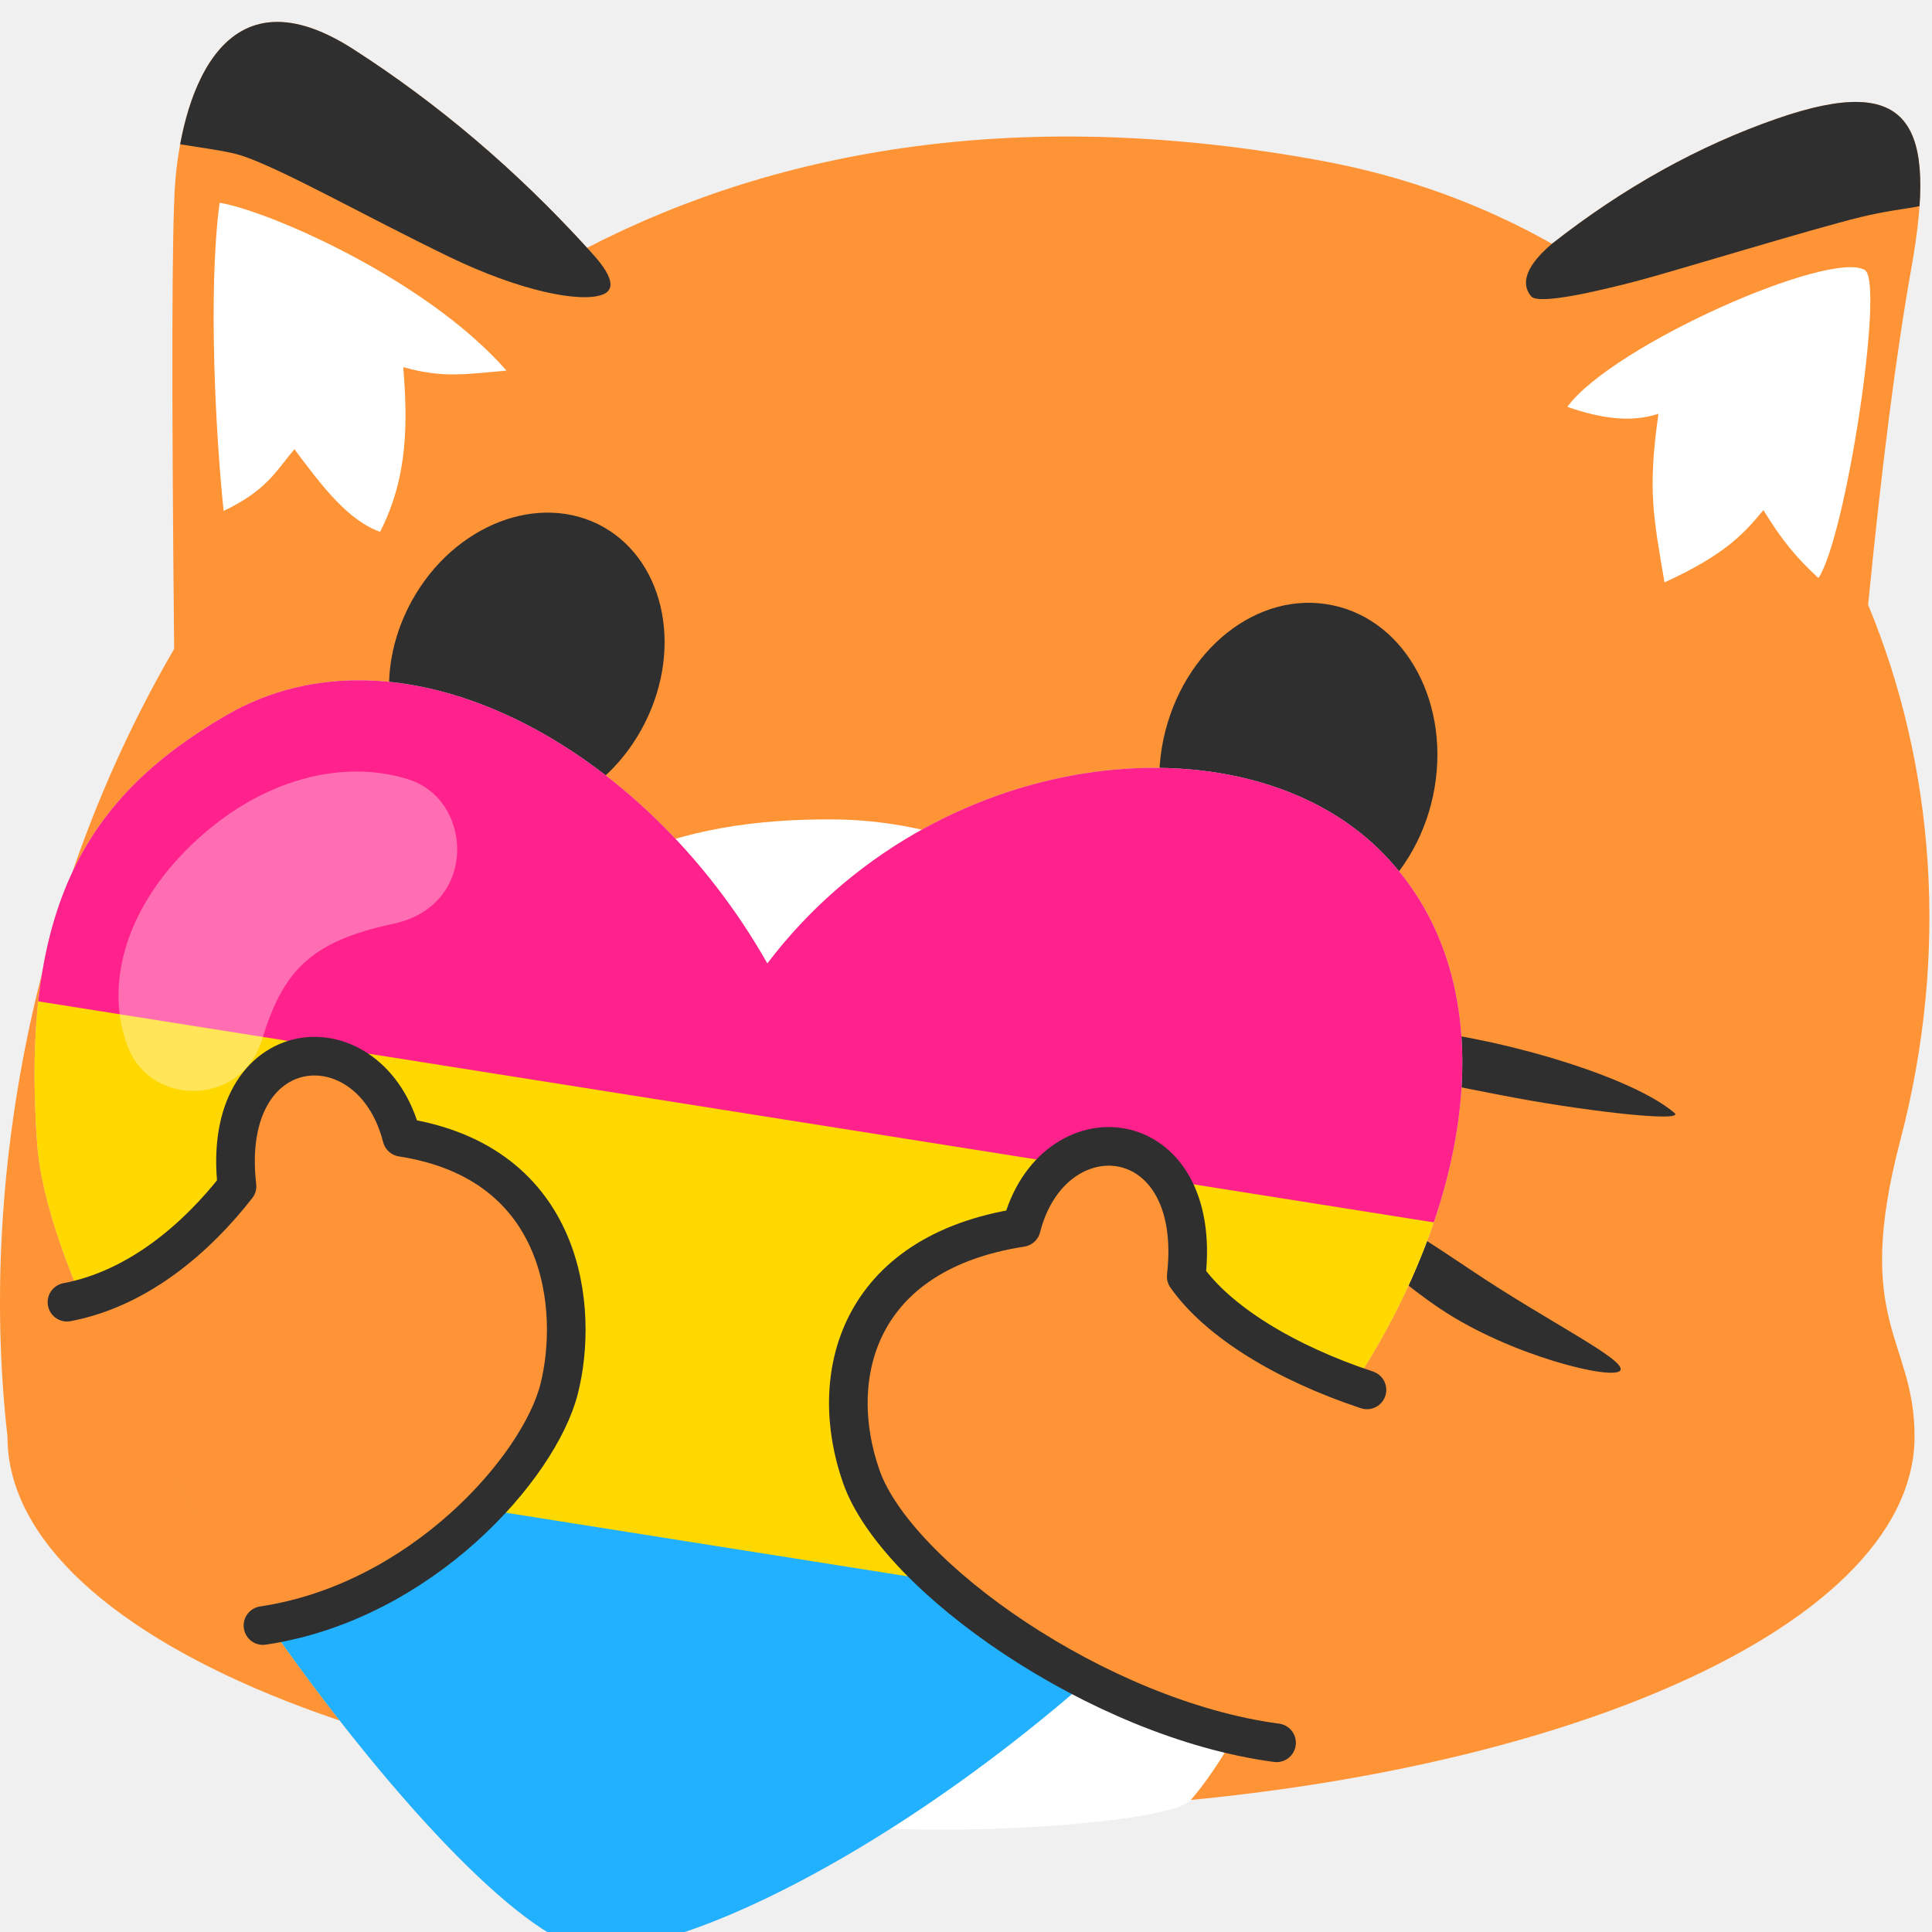
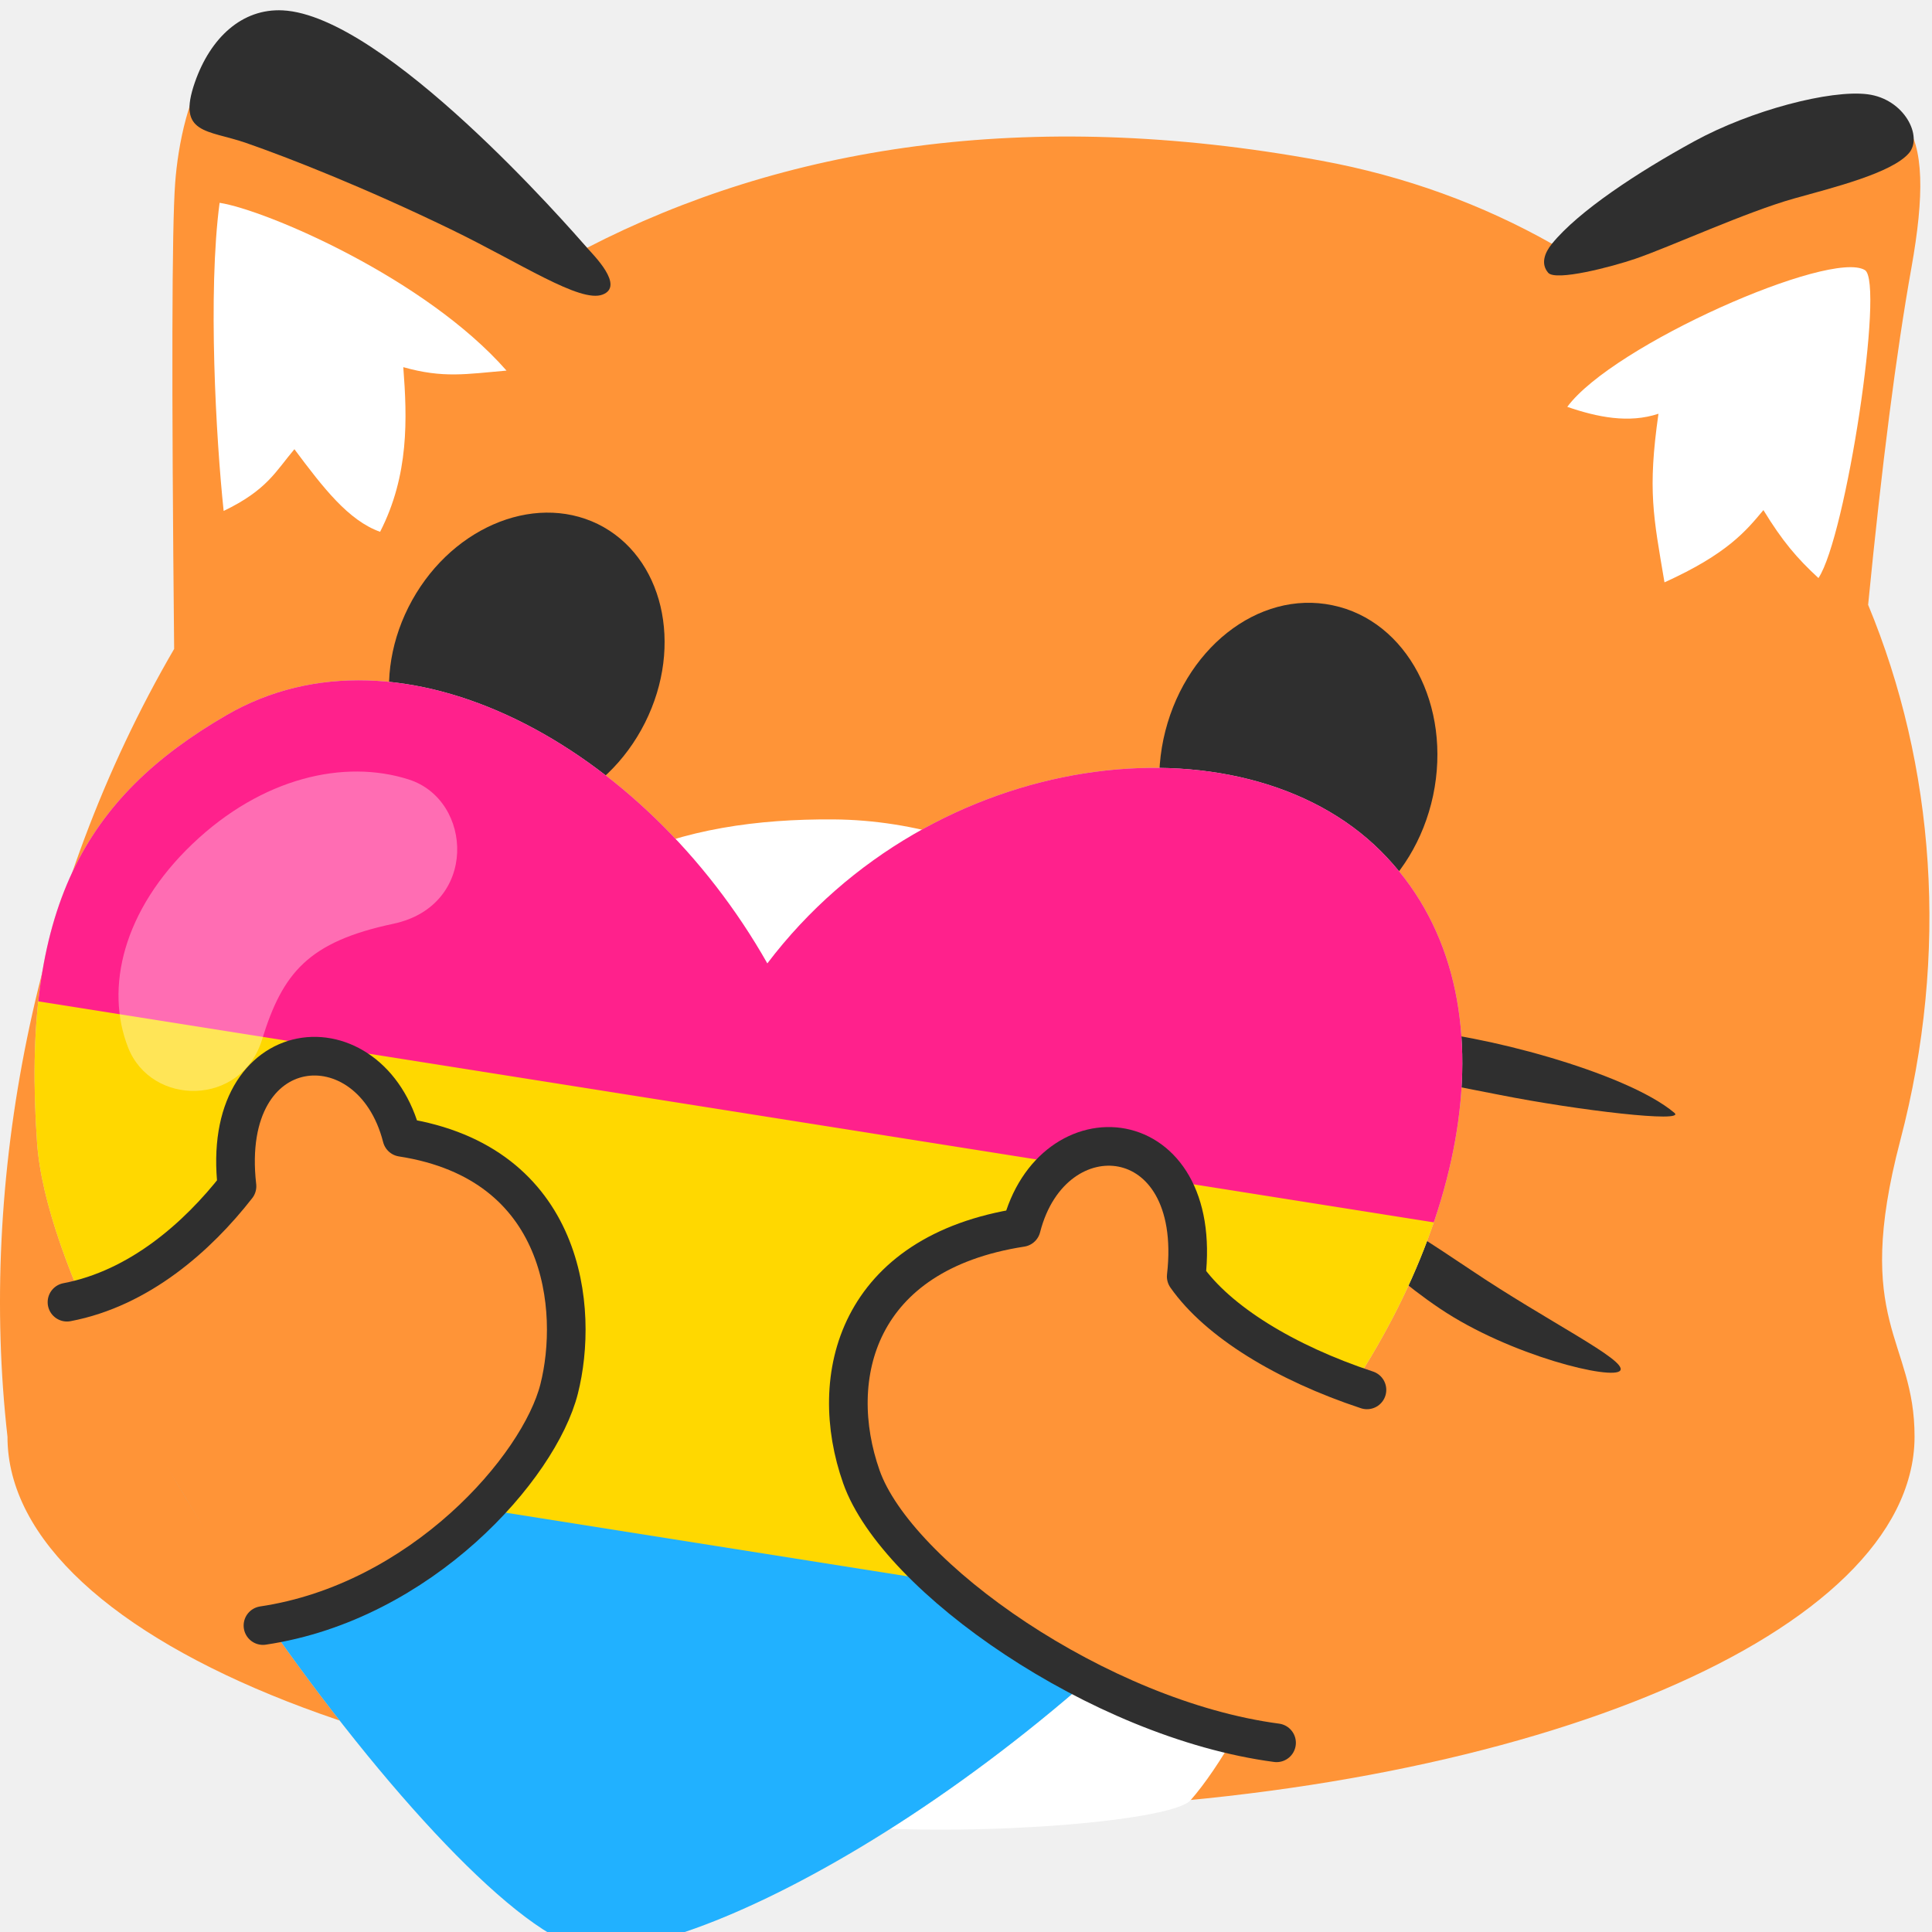
<svg xmlns="http://www.w3.org/2000/svg" width="128px" height="128px" viewBox="0 0 750 750" style="shape-rendering: geometricPrecision">
  <g id="foxcat-pansexual-heart">
    <g id="foxcatblob" transform="translate(0,8.508816)" fill="none">
      <g id="Body">
-         <clipPath id="body-mask" maskUnits="userSpaceOnUse">
-           <use href="#body" height="100%" width="100%" />
-         </clipPath>
        <path id="body" fill="#ff9437" d="M227.907,87.691 C303.535,48.64 398.331,32.785 512.805,53.856 C545.561,59.865 575.596,70.937 602.463,86.121 C630.355,64.247 659.534,48.037 690,37.491 C742,19.491 752,39.491 742,95.491 C736.144,128.284 730.546,171.877 725.204,226.273 C751.04,288.613 756.818,361.338 737.696,434.165 C718.989,505.308 743.284,511.074 743.226,549.205 C743.226,554.207 742.578,559.15 741.284,564.034 C722.342,637.236 564.748,694.491 373.093,694.491 C168.614,694.491 2.902,629.41 2.902,549.205 C-8.3,450.296 12.857,337.343 67.602,243.405 C66.574,140.127 66.707,79.822 68,62.491 C70.162,33.524 84,-23.509 137,10.491 C169.904,31.599 200.206,57.333 227.907,87.691 Z" />
        <path id="stomach-floof" fill="white" d="m 130.764,508.453 c 14.299,6.367 21.31,11.98 32.57,26.136 -13.297,-33.305 -14.393,-89.969 13.681,-144.854 32.913,-64.345 87.574,-80.551 146.506,-80.15 62.914,0.428 128.613,39.441 152.426,104.493 24.409,66.679 20.551,124.35 -0.489,142.28 21.226,-5.446 25.183,-7.569 38.938,-8.014 2.894,46.543 -29.825,116.329 -52.21,141.991 -6.785,7.779 -78.321,14.257 -134.308,10.153 -55.987,-4.103 -156.123,-20.307 -161.521,-30.73 -27.187,-52.497 -31.142,-104.123 -35.594,-161.305 z" />
        <path id="ear-floof-right" fill="white" d="m 86.821,189.842 c -2.952,-27.83 -6.196,-84.866 -1.572,-119.62 17.738,2.73 79.763,29.115 111.38,65.136 -15.75,1.353 -24.507,3.039 -40.071,-1.336 1.527,19.895 2.275,41.883 -9.003,63.919 -12.299,-4.394 -22.025,-17.019 -33.268,-32.068 -7.346,8.682 -10.584,15.833 -27.467,23.969 z" />
        <path id="ear-floof-left" fill="white" d="m 608.417,149.437 c 17.698,-24.043 102.243,-61.188 115.539,-53.095 7.68,4.675 -7.346,103.518 -18.032,119.546 -8.348,-7.68 -14.025,-14.359 -21.371,-26.38 -6.679,8.014 -14.025,17.03 -38.402,28.05 -4.341,-25.712 -6.578,-35.686 -2.337,-65.45 -11.539,3.824 -23.709,1.336 -35.396,-2.671 z" />
-         <path id="ear-contour-right" clip-path="url(#body-mask)" fill="#2f2f2f" d="m 49.789,31.403 c -14.292,16.068 29.713,15.521 44.657,20.713 16.509,5.736 46.316,22.783 79.865,39.043 27.215,13.19 50.879,18.017 59.606,14.693 8.727,-3.324 -3.66,-15.471 -6.01,-18.162 C 220.881,79.646 132.357,-13.101 107.683,-9.838 92.031,-7.767 64.081,15.335 49.789,31.403 Z" />
-         <path id="ear-contour-left" clip-path="url(#body-mask)" fill="#2f2f2f" d="m 594.392,106.527 c 2.929,3.431 25.858,-2.011 40.483,-5.793 13.883,-3.59 68.978,-20.526 87.619,-25.009 18.286,-4.397 25.723,-3.01 27.175,-7.265 4.339,-12.718 -3.673,-30.888 -11.354,-36.899 -7.68,-6.011 -53.566,-1.356 -76.303,12.021 -6.368,3.747 -47.114,32.005 -59.55,42.54 -12.436,10.534 -10.999,16.974 -8.071,20.406 z" />
+         <path id="ear-contour-right" fill="#2f2f2f" d="m 75.639,23.485 c -7.058,20.313 4.963,18.308 19.906,23.5 16.509,5.736 45.949,17.284 79.498,33.544 27.215,13.19 50.146,28.648 58.873,25.324 8.727,-3.324 -3.66,-15.471 -6.01,-18.162 C 220.881,79.646 149.297,-2.467 109.773,-4.484 94.005,-5.288 81.681,6.097 75.639,23.485 Z" />
+         <path id="ear-contour-left" fill="#2f2f2f" d="m 600.991,97.362 c 2.929,3.431 24.868,-2.333 33.884,-5.427 13.65,-4.683 43.157,-18.233 61.621,-23.394 15.205,-4.25 37.864,-9.849 44.556,-17.605 5.516,-6.394 -1.717,-21.053 -16.119,-22.859 -14.402,-1.805 -45.166,6.196 -67.21,18.255 -22.043,12.059 -44.972,27.148 -55.26,39.789 -2.905,3.569 -4.401,7.81 -1.472,11.241 z" />
      </g>
      <g id="eyes" transform="translate(33,190.4912)">
        <path id="left-eye" d="m 523.331,109.834 c -7.4,34.708 -36.728,57.983 -65.513,51.959 -28.989,-6.093 -46.436,-39.157 -39.172,-73.865 7.4,-34.776 36.728,-58.051 65.649,-51.959 28.853,5.956 46.368,38.952 39.036,73.865 z" style="fill:#2f2f2f" />
        <path id="right-eye" d="M 125.552,36.727 C 140.801,6.428 173.708,-7.921 199.056,4.426 224.338,16.839 232.565,51.342 217.382,81.574 202.2,111.806 169.36,126.222 144.012,113.809 118.73,101.395 110.437,66.825 125.552,36.727 Z" style="fill:#2f2f2f" />
      </g>
      <g id="whiskers" transform="translate(33,190.4912)">
        <g transform="translate(0.391648,152.6595)" style="fill:#2f2f2f">
          <path id="Right-bottom-wisker" d="m 483.608,112.341 c 2.536,-3.92 24.188,8.94 54,29 29.812,20.06 60.606,34.972 58,39 -2.606,4.028 -42.805,-5.701 -70,-24 -27.195,-18.299 -44.536,-40.08 -42,-44 z" />
          <path id="Right-top-wisker" d="m 491.608,57.341 c -2,-6 -2,-10 23,-9 25,1 83,16 102,32 4.699,3.957 -37.129,-0.875 -68,-7 -30.871,-6.125 -55,-10 -57,-16 z" />
          <path id="Left-bottom-wisker" d="m 117.608,60.341 c -19,21 -52,36 -84,53 -32,17 -49.439,8.263 -14,-13 35.439,-21.263 84,-43 98,-40 z" />
          <path id="Left-top-wisker" d="M 122.608,0.341 C 69.608,-1.659 15.608,5.341 6.608,16.341 c 0,3.438 103,3 116,0 13,-3 8.636,-15.674 0,-16 z" />
        </g>
      </g>
      <g id="mouth" transform="translate(33,190.4912)">
        <path d="m 196,176 c 13.333,47.333 23,71.333 29,72 6,0.667 26.667,-18 62,-56 27.333,46 43.667,71.333 49,76 5.333,4.667 28,-15.667 68,-61" style="stroke:#2f2f2f;stroke-width:30;stroke-linecap:round;stroke-linejoin:round" />
      </g>
      <g>
        <g transform="translate(13 255)">
          <defs>
            <path d="M523.079 66.934c54.087 54.088 33.802 149.947-23.638 225.507C403 420 266 495 217.379 493.369c-48.621-1.631-209.603-222.173-215.99-313.27C-5 89 20 46 74.858 14.147 142.991-25.411 237 26 284.876 110.508 349 26 468.99 12.847 523.079 66.934z" id="a" />
          </defs>
          <mask id="b" fill="#fff">
            <use href="#a" />
          </mask>
          <use fill="#D8D8D8" href="#a" />
          <g fill-rule="nonzero" mask="url(#b)">
            <path fill="#21B1FF" d="M-123.103-64.33L704.58 66.761l-78.687 496.807-827.682-131.092z" />
            <path fill="#FFD800" d="M-123.103-64.33L704.58 66.761l-52.458 331.204-827.683-131.092z" />
            <path fill="#FF218C" d="M-123.103-64.33L704.58 66.761l-26.229 165.602-827.683-131.092z" />
          </g>
        </g>
        <path d="M74.715 319.095c-27.016 25.776-34 56-25 79s44 23 52-3 18-38 51-45 31-48 6-56-56.985-.776-84 25z" fill-opacity=".34" fill="#FFF" />
      </g>
      <g>
        <path id="right-arm" fill="#ff9437" stroke="#2f2f2f" stroke-width="15" stroke-linecap="round" stroke-linejoin="round" d="m 26,497 c 28,-5.333 50.638,-25.317 66,-45 -7,-61 52,-66 64,-19 63.802,9.861 68.785,67.112 61.059,97.66 -7.726,30.548 -53.617,82.745 -114.981,91.87" />
        <path id="left-arm" fill="#ff9437" stroke="#2f2f2f" stroke-width="15" stroke-linecap="round" stroke-linejoin="round" d="m 530.651,531.043 c -31.778,-10.528 -57.873,-26.529 -70.162,-44.029 7,-61 -52,-66 -64,-19 -63.802,9.861 -75.802,57.929 -62.099,96.783 13.704,38.854 92.247,94.121 161.167,103.247" />
      </g>
    </g>
  </g>
</svg>
